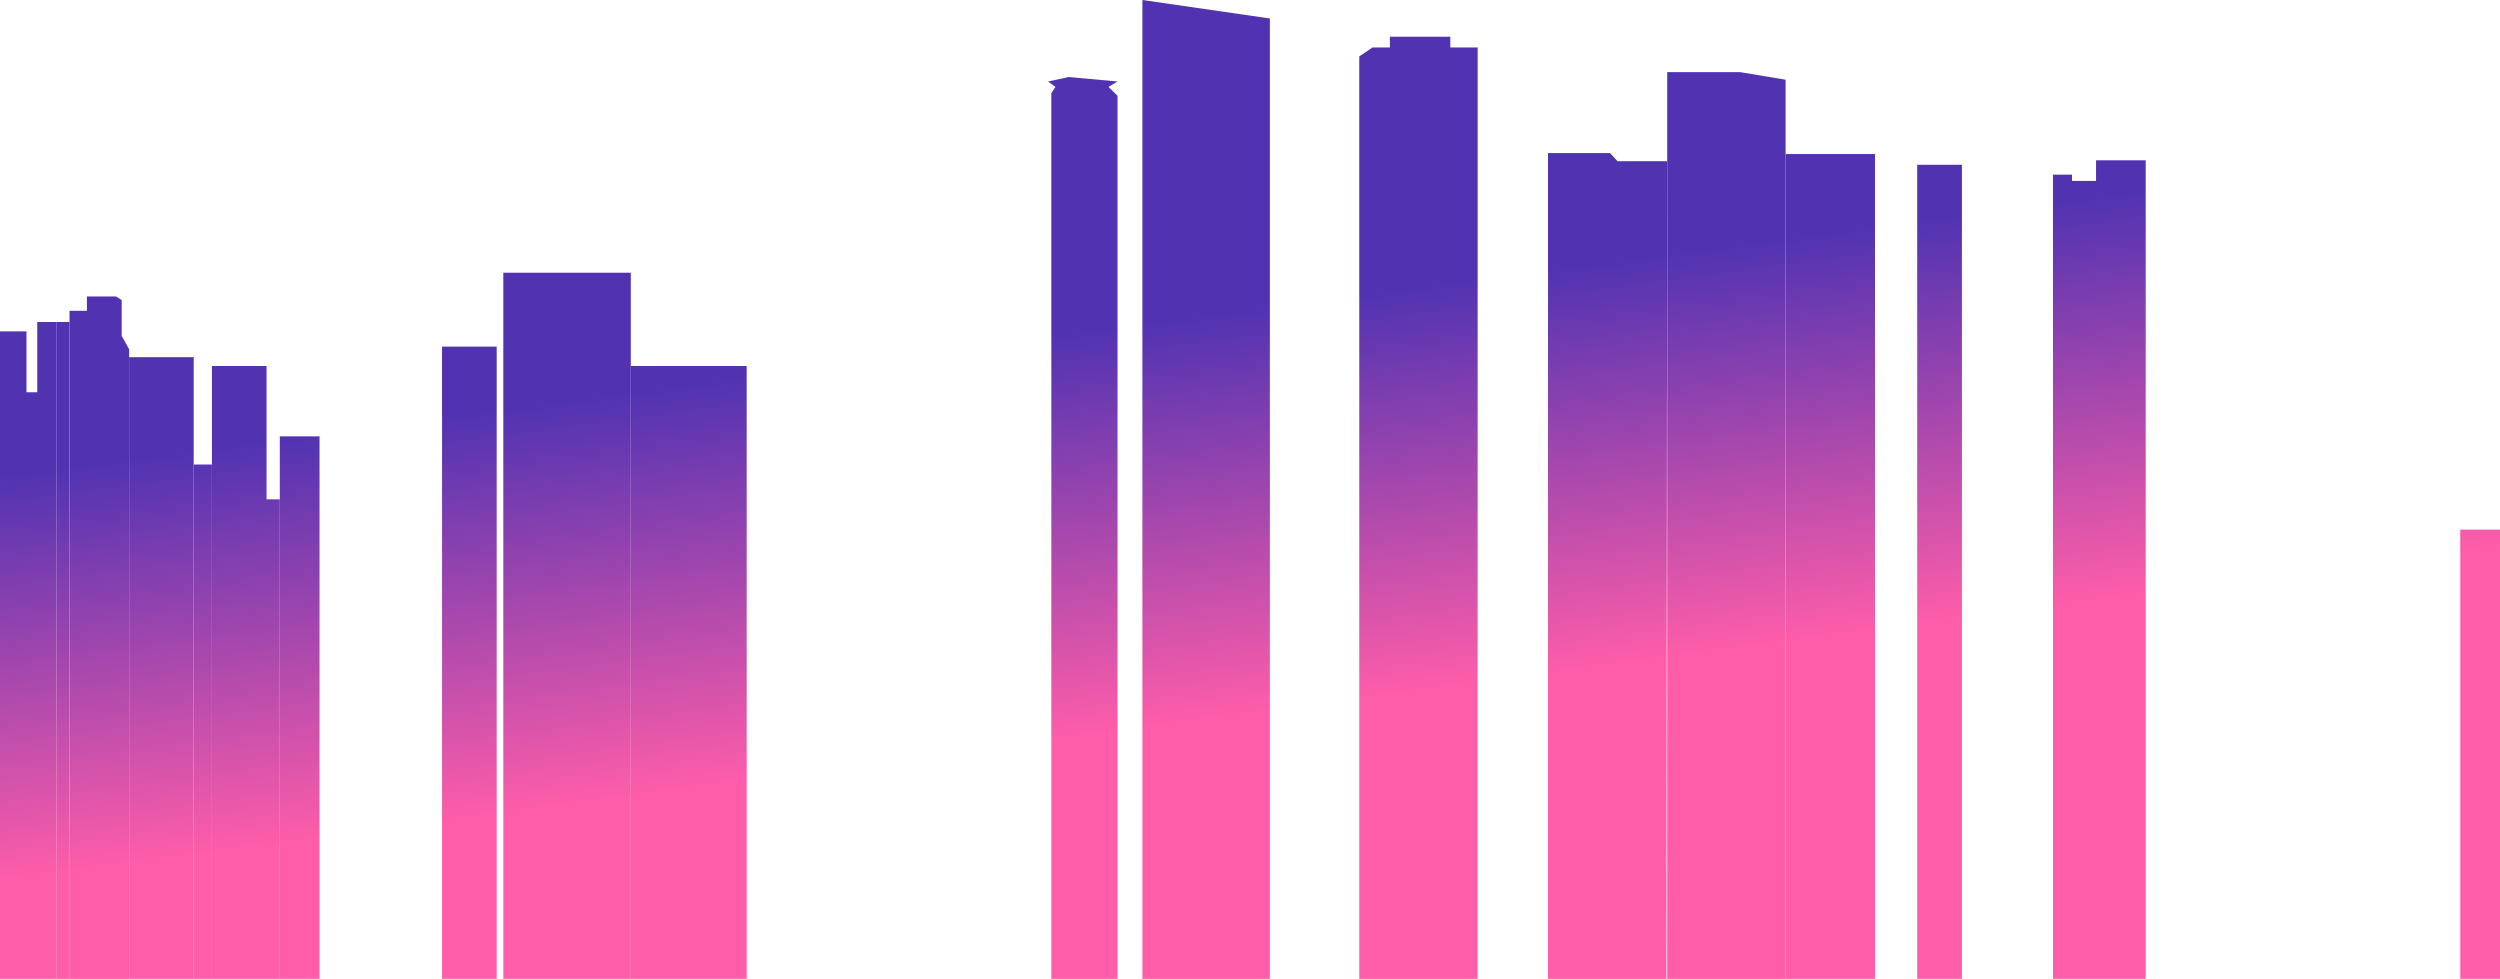
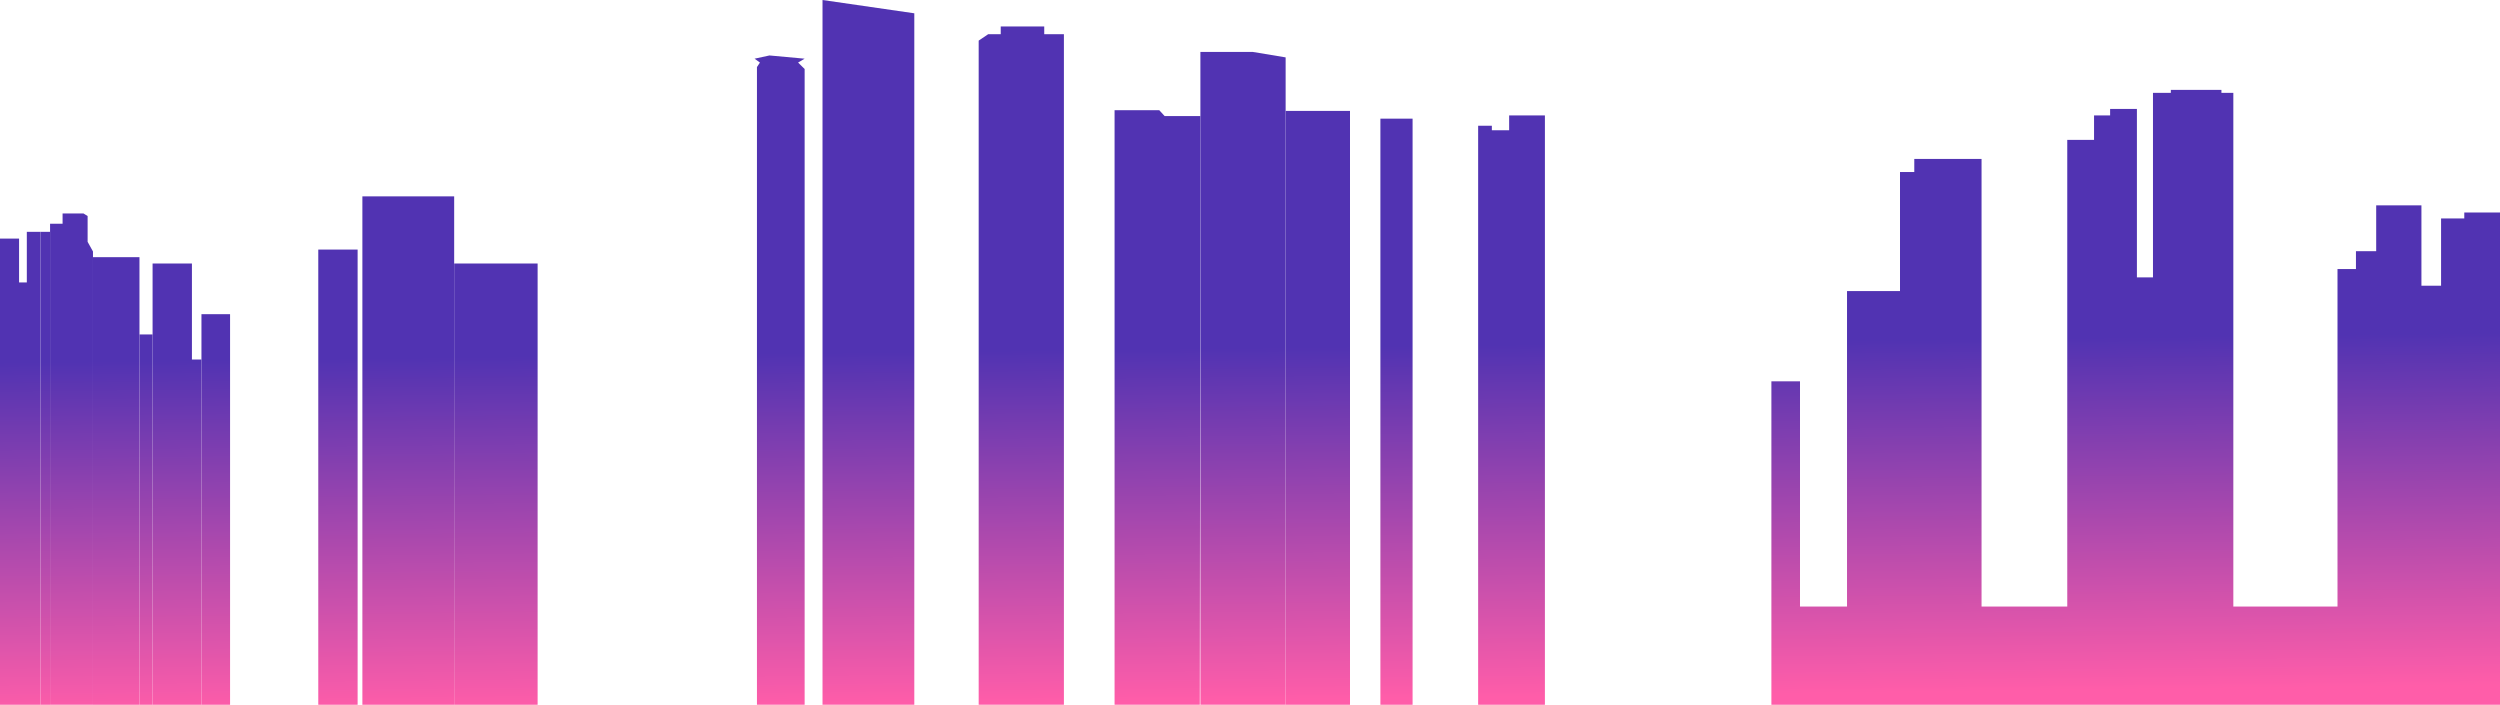
- <svg xmlns="http://www.w3.org/2000/svg" width="1512" height="592" viewBox="0 0 1512 592" fill="none">
-   <path d="M117.155 280.938H128.17V592H117.155V280.938Z" fill="url(#paint0_linear_315_6)" />
-   <path d="M267.354 209.639H300.397V592H267.354V209.639Z" fill="url(#paint1_linear_315_6)" />
-   <path d="M304.403 164.945H381.505V592H304.403V164.945Z" fill="url(#paint2_linear_315_6)" />
-   <path d="M381.505 221.345H451.597V592H381.505V221.345Z" fill="url(#paint3_linear_315_6)" />
-   <path d="M635.841 56.333L638.344 52.542L633.838 49.292L646.355 46.583L675.894 49.292L670.387 52.542L675.894 57.958V592H635.841V56.333Z" fill="url(#paint4_linear_315_6)" />
-   <path d="M690.914 0L768.016 11.174V592H690.914V0Z" fill="url(#paint5_linear_315_6)" />
-   <path d="M822.087 34.125L830.098 28.708H840.612V22.208H877.16V28.708H893.682V592H822.087V34.125Z" fill="url(#paint6_linear_315_6)" />
-   <path d="M936.238 92.582H973.788L978.294 97.5H1000.32H1008.33L1007.83 592H936.238V92.582Z" fill="url(#paint7_linear_315_6)" />
-   <path d="M1008.33 43.63H1052.39L1079.93 48.208V592H1008.33V43.63Z" fill="url(#paint8_linear_315_6)" />
-   <path d="M1079.93 93.167H1134V592H1079.93V93.167Z" fill="url(#paint9_linear_315_6)" />
-   <path d="M1159.53 99.667H1186.57V592H1159.53V99.667Z" fill="url(#paint10_linear_315_6)" />
-   <path d="M1241.64 105.625H1253.16V109.417H1267.68V96.958H1297.72V592H1241.64V105.625Z" fill="url(#paint11_linear_315_6)" />
-   <path d="M169.224 263.911H193.256V592H169.224V263.911Z" fill="url(#paint12_linear_315_6)" />
-   <path d="M128.17 221.345H161.213V302H169.224V592H128.17V221.345Z" fill="url(#paint13_linear_315_6)" />
-   <path d="M78.103 216.024H117.155V592H78.103V216.024Z" fill="url(#paint14_linear_315_6)" />
-   <path d="M42.056 187.958H52.569V179.292H70.093L73.597 181.458V203.125L78.103 211.25V592H42.056V187.958Z" fill="url(#paint15_linear_315_6)" />
-   <path d="M0 200.417L16.021 200.417V237.25H22.53V194.741H34.045V592H0V200.417Z" fill="url(#paint16_linear_315_6)" />
-   <path d="M34.045 194.741H42.056V592H34.045V194.741Z" fill="url(#paint17_linear_315_6)" />
-   <path d="M1487.97 320.312H1512V592H1487.97V320.312Z" fill="url(#paint18_linear_315_6)" />
+ <svg xmlns="http://www.w3.org/2000/svg" width="2100" height="592" viewBox="0 0 2100 592" fill="none">
+   <path d="M117.155 280.938H128.17V592H117.155V280.938Z" fill="url(#paint0_linear_351_31)" />
+   <path d="M267.354 209.639H300.397V592H267.354V209.639Z" fill="url(#paint1_linear_351_31)" />
+   <path d="M304.403 164.945H381.505V592H304.403V164.945Z" fill="url(#paint2_linear_351_31)" />
+   <path d="M381.505 221.345H451.597V592H381.505V221.345Z" fill="url(#paint3_linear_351_31)" />
+   <path d="M635.841 56.333L638.344 52.542L633.838 49.292L646.355 46.583L675.894 49.292L670.387 52.542L675.894 57.958V592H635.841V56.333Z" fill="url(#paint4_linear_351_31)" />
+   <path d="M690.914 0L768.016 11.174V592H690.914V0Z" fill="url(#paint5_linear_351_31)" />
+   <path d="M822.087 34.125L830.098 28.708H840.612V22.208H877.16V28.708H893.682V592H822.087V34.125Z" fill="url(#paint6_linear_351_31)" />
+   <path d="M936.238 92.582H973.788L978.294 97.5H1000.32H1008.33L1007.83 592H936.238V92.582Z" fill="url(#paint7_linear_351_31)" />
+   <path d="M1008.33 43.63H1052.39L1079.93 48.208V592H1008.33V43.63Z" fill="url(#paint8_linear_351_31)" />
+   <path d="M1079.93 93.167H1134V592H1079.93V93.167Z" fill="url(#paint9_linear_351_31)" />
+   <path d="M1159.53 99.667H1186.57V592H1159.53V99.667Z" fill="url(#paint10_linear_351_31)" />
+   <path d="M1241.64 105.625H1253.16V109.417H1267.68V96.958H1297.72V592H1241.64V105.625Z" fill="url(#paint11_linear_351_31)" />
+   <path d="M169.224 263.911H193.256V592H169.224V263.911Z" fill="url(#paint12_linear_351_31)" />
+   <path d="M128.17 221.345H161.213V302H169.224V592H128.17V221.345Z" fill="url(#paint13_linear_351_31)" />
+   <path d="M78.103 216.024H117.155V592H78.103V216.024Z" fill="url(#paint14_linear_351_31)" />
+   <path d="M42.056 187.958H52.569V179.292H70.093L73.597 181.458V203.125L78.103 211.25V592H42.056V187.958Z" fill="url(#paint15_linear_351_31)" />
+   <path d="M0 200.417L16.021 200.417V237.25H22.53V194.741H34.045V592H0V200.417Z" fill="url(#paint16_linear_351_31)" />
+   <path d="M34.045 194.741H42.056V592H34.045V194.741Z" fill="url(#paint17_linear_351_31)" />
+   <path d="M1487.97 320.312H1512V509.5H1551.5V244.5H1596V144.5H1608V133.5H1664.5V509.5H1736.5V117.5H1759V96.958H1772.5V91.5H1795V233H1808.5V78H1823.5V75.5H1866V78H1876V509.5H1963.5V226H1979V211H1996V172.5H2034V240H2050.5V183.5H2070V178.5H2100V183.5V592H1512H1487.97V320.312Z" fill="url(#paint18_linear_351_31)" />
  <defs>
-     <linearGradient id="paint0_linear_315_6" x1="717.949" y1="439" x2="685.613" y2="196.839" gradientUnits="userSpaceOnUse">
+     <linearGradient id="paint0_linear_351_31" x1="721" y1="592" x2="717.476" y2="295.982" gradientUnits="userSpaceOnUse">
      <stop stop-color="#FF5DA9" />
      <stop offset="1" stop-color="#5133B2" />
    </linearGradient>
-     <linearGradient id="paint1_linear_315_6" x1="717.949" y1="439" x2="685.613" y2="196.839" gradientUnits="userSpaceOnUse">
+     <linearGradient id="paint1_linear_351_31" x1="721" y1="592" x2="717.476" y2="295.982" gradientUnits="userSpaceOnUse">
      <stop stop-color="#FF5DA9" />
      <stop offset="1" stop-color="#5133B2" />
    </linearGradient>
-     <linearGradient id="paint2_linear_315_6" x1="717.949" y1="439" x2="685.613" y2="196.839" gradientUnits="userSpaceOnUse">
+     <linearGradient id="paint2_linear_351_31" x1="721" y1="592" x2="717.476" y2="295.982" gradientUnits="userSpaceOnUse">
      <stop stop-color="#FF5DA9" />
      <stop offset="1" stop-color="#5133B2" />
    </linearGradient>
-     <linearGradient id="paint3_linear_315_6" x1="717.949" y1="439" x2="685.613" y2="196.839" gradientUnits="userSpaceOnUse">
+     <linearGradient id="paint3_linear_351_31" x1="721" y1="592" x2="717.476" y2="295.982" gradientUnits="userSpaceOnUse">
      <stop stop-color="#FF5DA9" />
      <stop offset="1" stop-color="#5133B2" />
    </linearGradient>
-     <linearGradient id="paint4_linear_315_6" x1="717.949" y1="439" x2="685.613" y2="196.839" gradientUnits="userSpaceOnUse">
+     <linearGradient id="paint4_linear_351_31" x1="721" y1="592" x2="717.476" y2="295.982" gradientUnits="userSpaceOnUse">
      <stop stop-color="#FF5DA9" />
      <stop offset="1" stop-color="#5133B2" />
    </linearGradient>
-     <linearGradient id="paint5_linear_315_6" x1="717.949" y1="439" x2="685.613" y2="196.839" gradientUnits="userSpaceOnUse">
+     <linearGradient id="paint5_linear_351_31" x1="721" y1="592" x2="717.476" y2="295.982" gradientUnits="userSpaceOnUse">
      <stop stop-color="#FF5DA9" />
      <stop offset="1" stop-color="#5133B2" />
    </linearGradient>
-     <linearGradient id="paint6_linear_315_6" x1="717.949" y1="439" x2="685.613" y2="196.839" gradientUnits="userSpaceOnUse">
+     <linearGradient id="paint6_linear_351_31" x1="721" y1="592" x2="717.476" y2="295.982" gradientUnits="userSpaceOnUse">
      <stop stop-color="#FF5DA9" />
      <stop offset="1" stop-color="#5133B2" />
    </linearGradient>
-     <linearGradient id="paint7_linear_315_6" x1="717.949" y1="439" x2="685.613" y2="196.839" gradientUnits="userSpaceOnUse">
+     <linearGradient id="paint7_linear_351_31" x1="721" y1="592" x2="717.476" y2="295.982" gradientUnits="userSpaceOnUse">
      <stop stop-color="#FF5DA9" />
      <stop offset="1" stop-color="#5133B2" />
    </linearGradient>
-     <linearGradient id="paint8_linear_315_6" x1="717.949" y1="439" x2="685.613" y2="196.839" gradientUnits="userSpaceOnUse">
+     <linearGradient id="paint8_linear_351_31" x1="721" y1="592" x2="717.476" y2="295.982" gradientUnits="userSpaceOnUse">
      <stop stop-color="#FF5DA9" />
      <stop offset="1" stop-color="#5133B2" />
    </linearGradient>
-     <linearGradient id="paint9_linear_315_6" x1="717.949" y1="439" x2="685.613" y2="196.839" gradientUnits="userSpaceOnUse">
+     <linearGradient id="paint9_linear_351_31" x1="721" y1="592" x2="717.476" y2="295.982" gradientUnits="userSpaceOnUse">
      <stop stop-color="#FF5DA9" />
      <stop offset="1" stop-color="#5133B2" />
    </linearGradient>
-     <linearGradient id="paint10_linear_315_6" x1="717.949" y1="439" x2="685.613" y2="196.839" gradientUnits="userSpaceOnUse">
+     <linearGradient id="paint10_linear_351_31" x1="721" y1="592" x2="717.476" y2="295.982" gradientUnits="userSpaceOnUse">
      <stop stop-color="#FF5DA9" />
      <stop offset="1" stop-color="#5133B2" />
    </linearGradient>
-     <linearGradient id="paint11_linear_315_6" x1="717.949" y1="439" x2="685.613" y2="196.839" gradientUnits="userSpaceOnUse">
+     <linearGradient id="paint11_linear_351_31" x1="721" y1="592" x2="717.476" y2="295.982" gradientUnits="userSpaceOnUse">
      <stop stop-color="#FF5DA9" />
      <stop offset="1" stop-color="#5133B2" />
    </linearGradient>
-     <linearGradient id="paint12_linear_315_6" x1="717.949" y1="439" x2="685.613" y2="196.839" gradientUnits="userSpaceOnUse">
+     <linearGradient id="paint12_linear_351_31" x1="721" y1="592" x2="717.476" y2="295.982" gradientUnits="userSpaceOnUse">
      <stop stop-color="#FF5DA9" />
      <stop offset="1" stop-color="#5133B2" />
    </linearGradient>
-     <linearGradient id="paint13_linear_315_6" x1="717.949" y1="439" x2="685.613" y2="196.839" gradientUnits="userSpaceOnUse">
+     <linearGradient id="paint13_linear_351_31" x1="721" y1="592" x2="717.476" y2="295.982" gradientUnits="userSpaceOnUse">
      <stop stop-color="#FF5DA9" />
      <stop offset="1" stop-color="#5133B2" />
    </linearGradient>
-     <linearGradient id="paint14_linear_315_6" x1="717.949" y1="439" x2="685.613" y2="196.839" gradientUnits="userSpaceOnUse">
+     <linearGradient id="paint14_linear_351_31" x1="721" y1="592" x2="717.476" y2="295.982" gradientUnits="userSpaceOnUse">
      <stop stop-color="#FF5DA9" />
      <stop offset="1" stop-color="#5133B2" />
    </linearGradient>
-     <linearGradient id="paint15_linear_315_6" x1="717.949" y1="439" x2="685.613" y2="196.839" gradientUnits="userSpaceOnUse">
+     <linearGradient id="paint15_linear_351_31" x1="721" y1="592" x2="717.476" y2="295.982" gradientUnits="userSpaceOnUse">
      <stop stop-color="#FF5DA9" />
      <stop offset="1" stop-color="#5133B2" />
    </linearGradient>
-     <linearGradient id="paint16_linear_315_6" x1="717.949" y1="439" x2="685.613" y2="196.839" gradientUnits="userSpaceOnUse">
+     <linearGradient id="paint16_linear_351_31" x1="721" y1="592" x2="717.476" y2="295.982" gradientUnits="userSpaceOnUse">
      <stop stop-color="#FF5DA9" />
      <stop offset="1" stop-color="#5133B2" />
    </linearGradient>
-     <linearGradient id="paint17_linear_315_6" x1="717.949" y1="439" x2="685.613" y2="196.839" gradientUnits="userSpaceOnUse">
+     <linearGradient id="paint17_linear_351_31" x1="721" y1="592" x2="717.476" y2="295.982" gradientUnits="userSpaceOnUse">
      <stop stop-color="#FF5DA9" />
      <stop offset="1" stop-color="#5133B2" />
    </linearGradient>
-     <linearGradient id="paint18_linear_315_6" x1="717.949" y1="439" x2="685.613" y2="196.839" gradientUnits="userSpaceOnUse">
+     <linearGradient id="paint18_linear_351_31" x1="721" y1="592" x2="717.476" y2="295.982" gradientUnits="userSpaceOnUse">
      <stop stop-color="#FF5DA9" />
      <stop offset="1" stop-color="#5133B2" />
    </linearGradient>
  </defs>
</svg>
